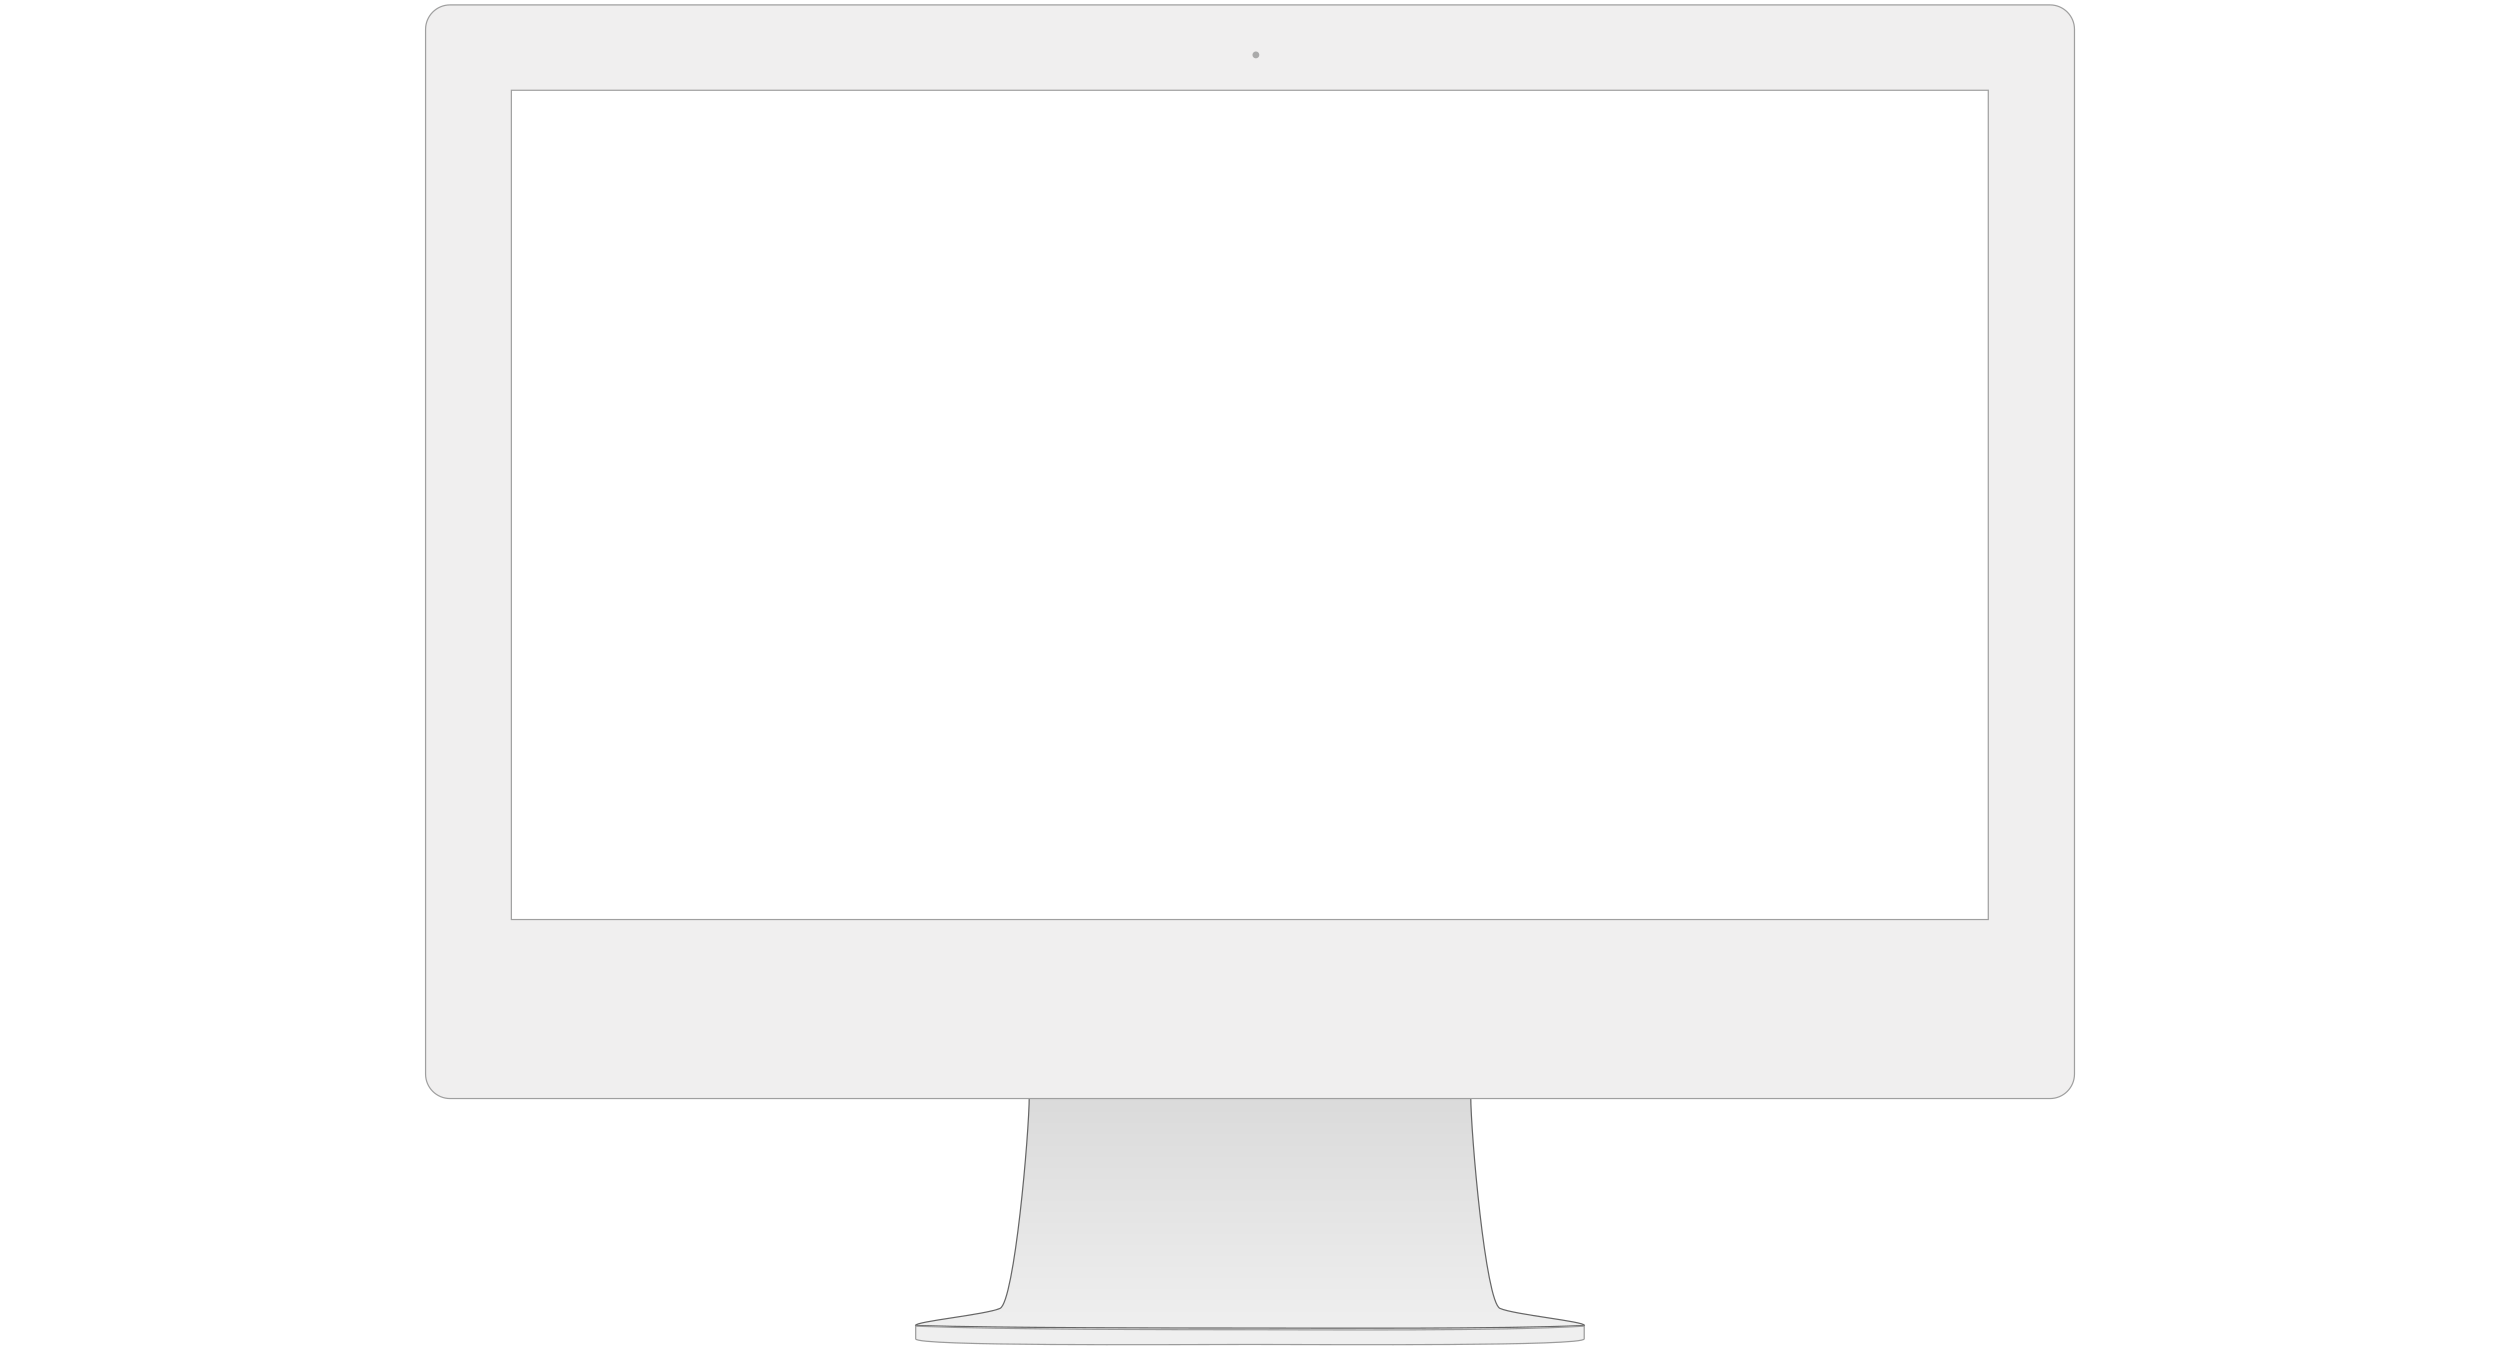
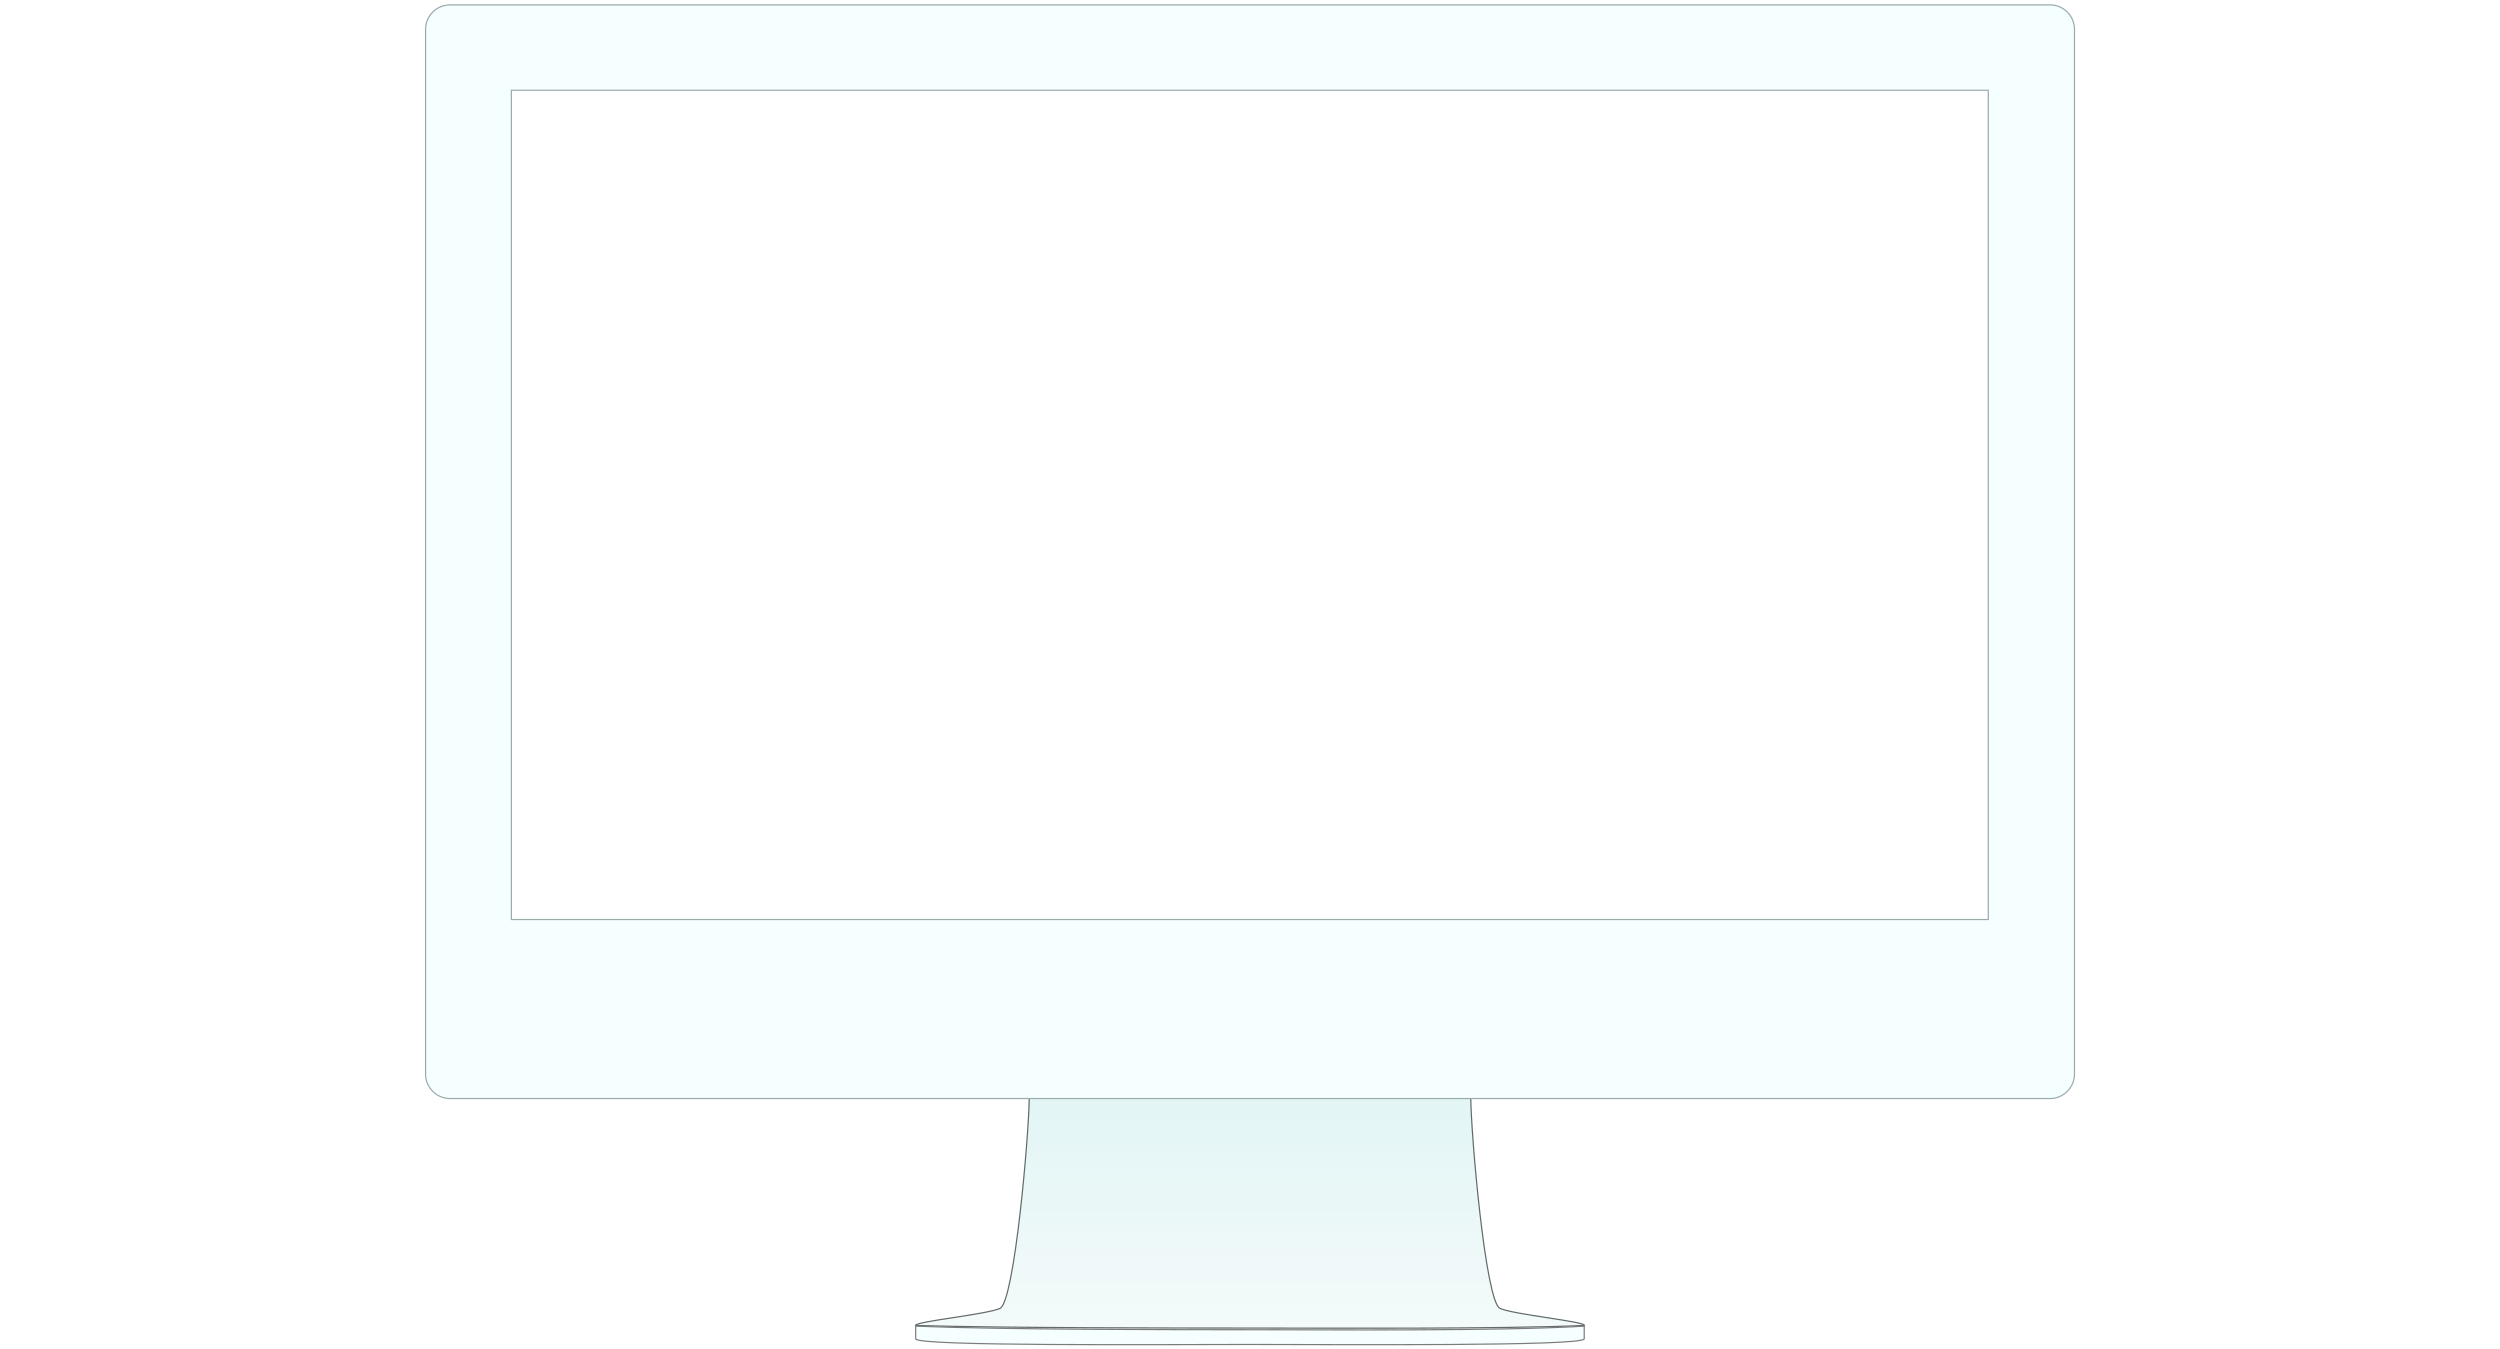
<svg xmlns="http://www.w3.org/2000/svg" width="1020px" height="550px" viewBox="0 0 1020 550" version="1.1">
  <defs>
    <linearGradient x1="50%" y1="0%" x2="50%" y2="100%" id="linearGradient-1">
-       <stop stop-color="#DADADA" offset="0%" />
-       <stop stop-color="#EFEFEF" offset="100%" />
+       <stop stop-color="#E2F5F5" offset="0%" />
+       <stop stop-color="#F4FAFA" offset="100%" />
    </linearGradient>
  </defs>
  <g id="Welcome" stroke="none" stroke-width="1" fill="none" fill-rule="evenodd">
-     <g id="Artboard-7">
+     <g id="Artboard-7" stroke-width="0.5">
      <g id="flow" transform="translate(-10, -26)">
        <g id="iMac" transform="translate(183, 28)">
-           <g id="base" transform="translate(200.5154, 445.0497)" stroke-width="0.5">
-             <path d="M238.488,86.784 C232.59,84.214 226.541,15.12 226.541,0 L46.425,0 C46.425,15.12 40.376,84.214 34.478,86.784 C28.58,89.355 0,92.076 0,93.739 C34.932,94.798 107.976,94.798 137.31,94.798 C166.643,94.798 238.654,95.251 272.965,93.739 C272.965,92.076 244.385,89.355 238.488,86.784 Z" id="Imported-Layers" stroke="#666666" fill="url(#linearGradient-1)" />
-             <path d="M0.087,99.208 C0.087,102.263 100.988,101.518 136.465,101.49 C171.941,101.518 272.842,102.263 272.842,99.208 L272.842,95.062 L272.842,94.023 C238.095,96.096 167.008,95.475 137.302,95.475 C107.596,95.475 35.461,95.475 0.087,94.023 L0.087,95.06 L0.087,99.208 Z" id="Imported-Layers" stroke="#9B9B9B" fill="#EFEFEF" />
+           <g id="base" transform="translate(200.5154, 445.0497)">
+             <path d="M238.488,86.784 C232.59,84.214 226.541,15.12 226.541,0 L46.425,0 C46.425,15.12 40.376,84.214 34.478,86.784 C28.58,89.355 0,92.076 0,93.739 C34.932,94.798 107.976,94.798 137.31,94.798 C166.643,94.798 238.654,95.251 272.965,93.739 C272.965,92.076 244.385,89.355 238.488,86.784 Z" id="Imported-Layers" stroke="#626B6B" fill="url(#linearGradient-1)" />
+             <path d="M0.087,99.208 C0.087,102.263 100.988,101.518 136.465,101.49 C171.941,101.518 272.842,102.263 272.842,99.208 L272.842,95.062 L272.842,94.023 C238.095,96.096 167.008,95.475 137.302,95.475 C107.596,95.475 35.461,95.475 0.087,94.023 L0.087,95.06 L0.087,99.208 Z" id="Imported-Layers" stroke="#7C7C7C" fill="#F6FFFF" />
          </g>
-           <g id="screen" stroke="#9F9F9F" stroke-width="0.5" fill="#F0EFEF">
+           <g id="screen" stroke="#9AABAC" fill="#F6FFFF">
            <path d="M0.635,9.998 C0.635,4.476 5.109,0 10.634,0 L663.389,0 C668.911,0 673.388,4.471 673.388,9.998 L673.388,436.21 C673.388,441.732 668.914,446.209 663.389,446.209 L10.634,446.209 C5.112,446.209 0.635,441.738 0.635,436.21 L0.635,9.998 Z M35.635,34.83 L638.22,34.83 L638.22,373.17 L35.635,373.17 L35.635,34.83 Z" id="Rectangle-93" />
          </g>
-           <path d="M339.401,21.806 C340.175,21.806 340.802,21.178 340.802,20.403 C340.802,19.628 340.175,19 339.401,19 C338.627,19 338,19.628 338,20.403 C338,21.178 338.627,21.806 339.401,21.806 Z" id="Oval-6" fill="#AAAAAA" />
        </g>
      </g>
    </g>
  </g>
</svg>
